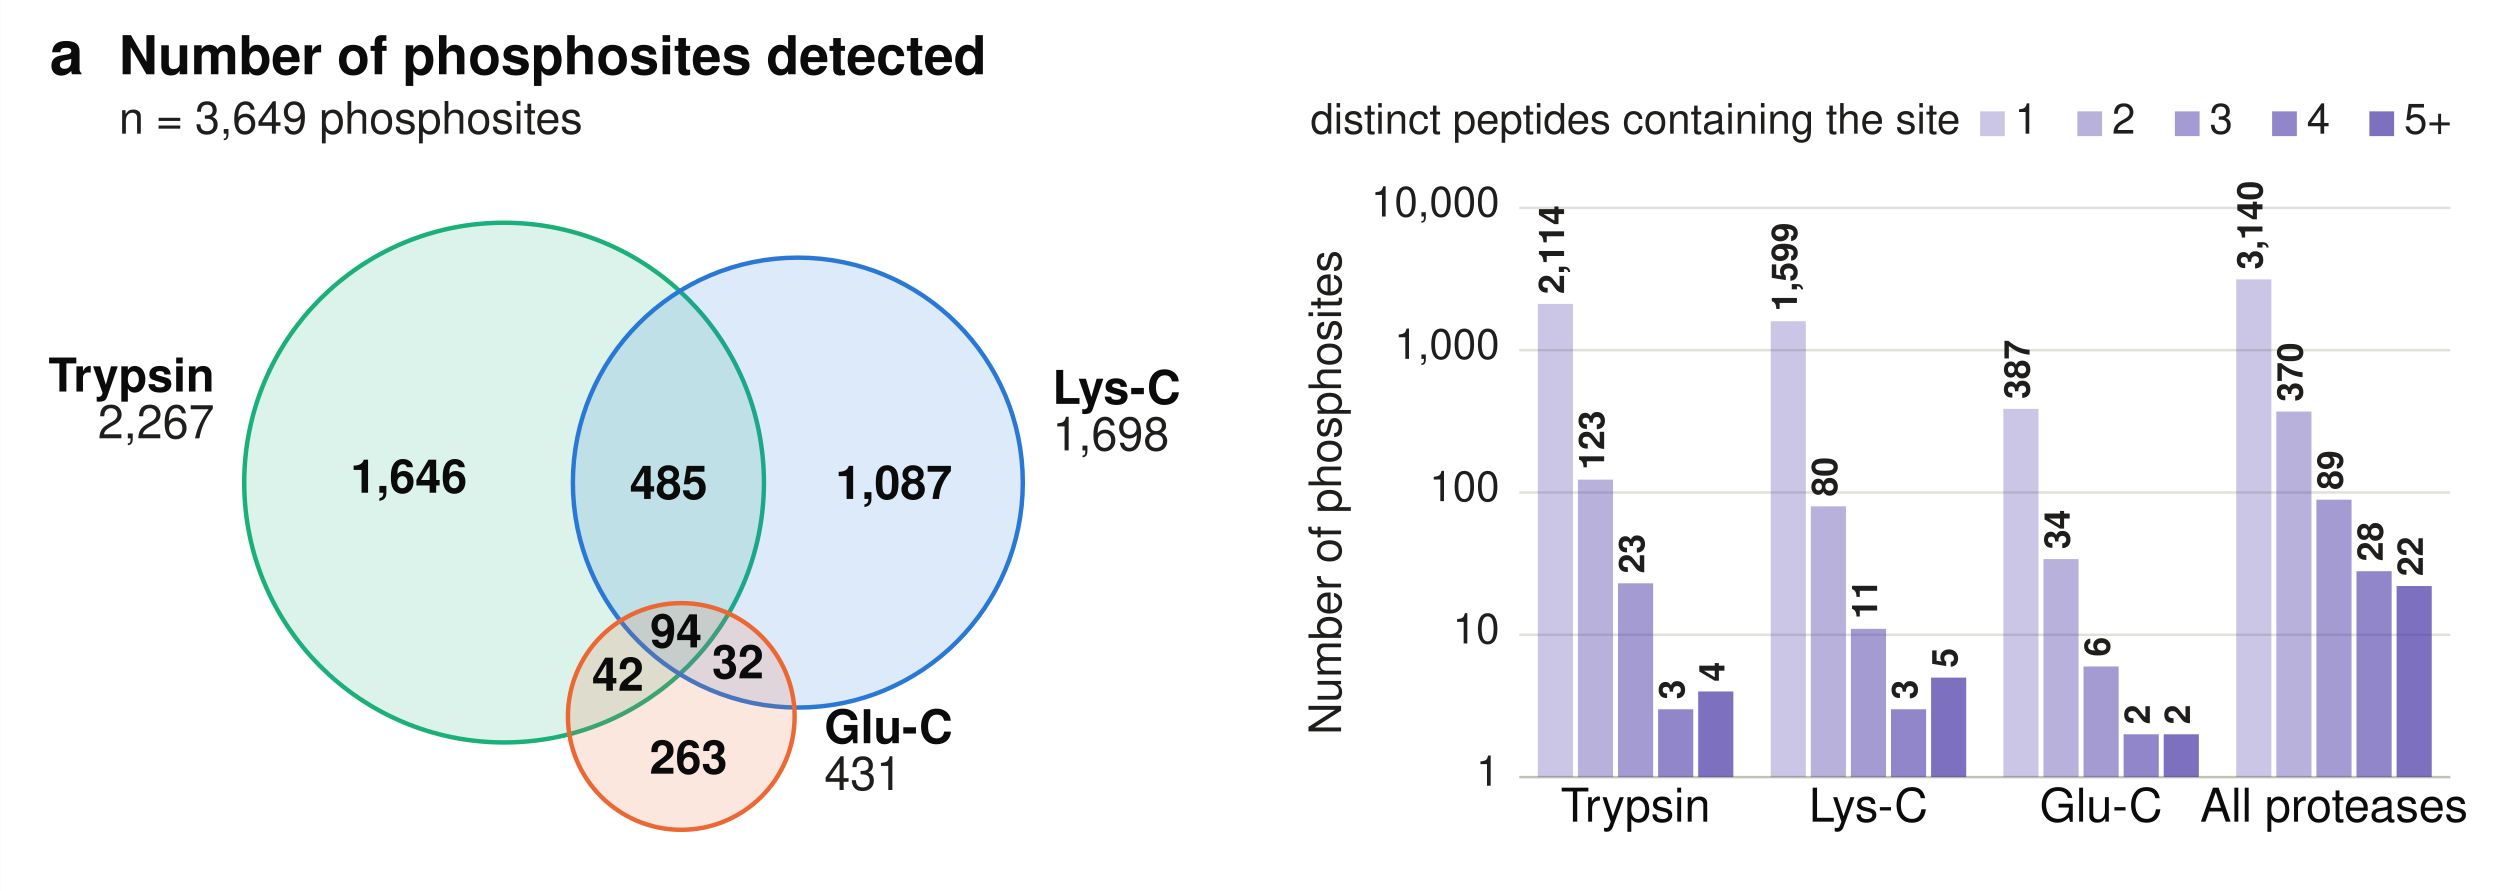
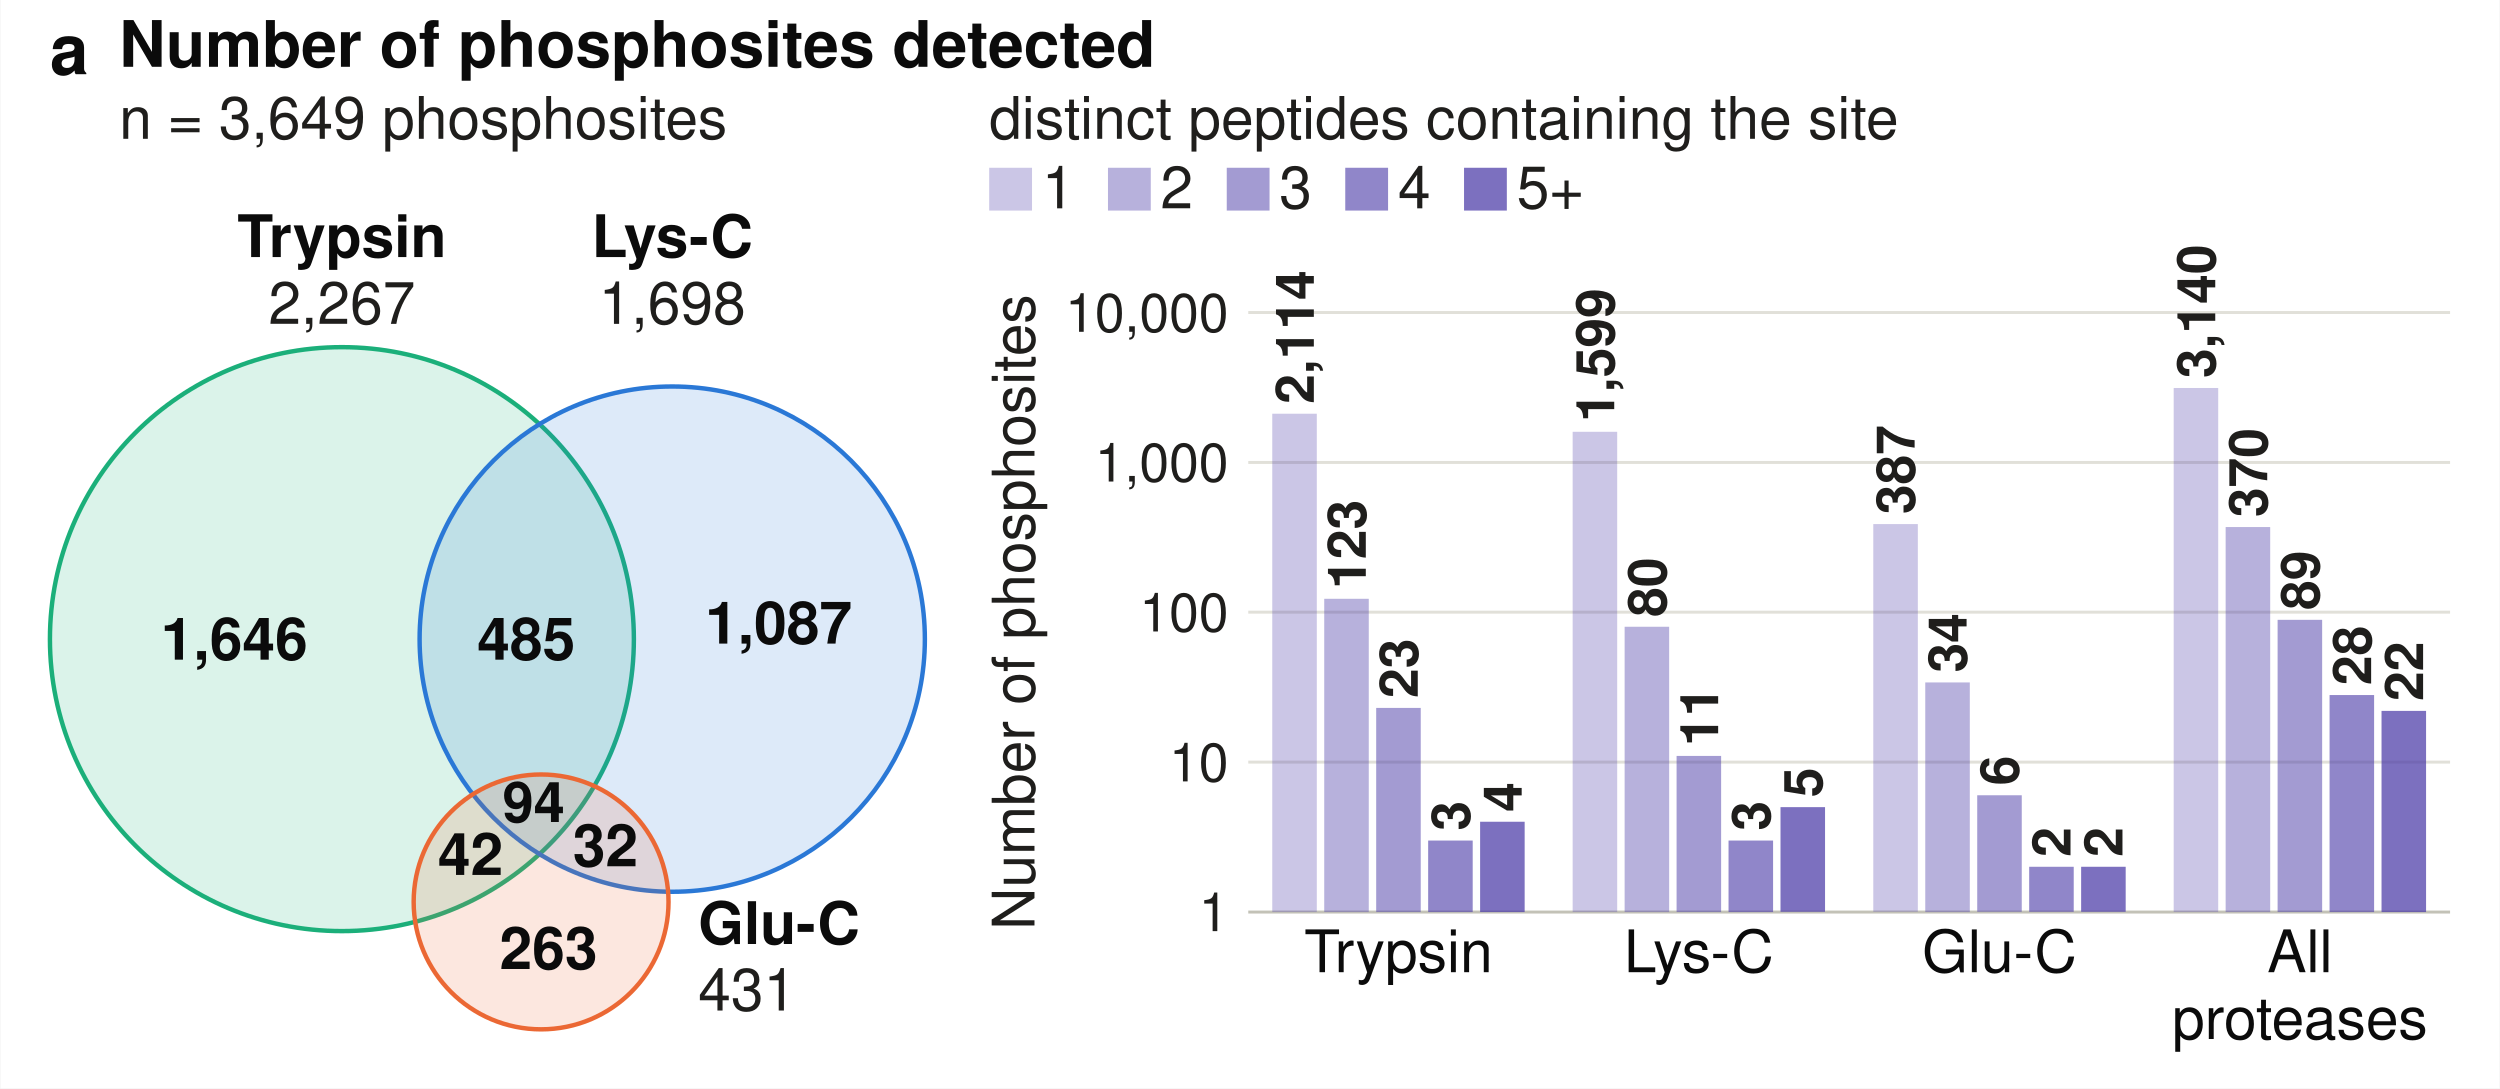
- <svg xmlns="http://www.w3.org/2000/svg" width="1215" height="433" viewBox="0 0 1010.0 360.0" font-family="system-ui, -apple-system, &quot;Segoe UI&quot;, Helvetica, Arial, sans-serif">
-   <rect width="1010.0" height="360.0" fill="#ffffff" />
-   <text x="20.0" y="30.0" font-size="24.51" fill="#0b0b0b" text-anchor="start" font-weight="600">a</text>
-   <text x="48.0" y="30.0" font-size="21.68" fill="#0b0b0b" text-anchor="start" font-weight="600">Number of phosphosites detected</text>
-   <text x="48.0" y="54.0" font-size="18.10" fill="#1f1e1c" text-anchor="start">n = 3,649 phosphosites</text>
-   <text x="792.0" y="54.0" font-size="16.96" fill="#1f1e1c" text-anchor="end">distinct peptides containing the site</text>
-   <rect x="800.0" y="45.0" width="10.0" height="10.0" fill="#4a3aa7" stroke="none" stroke-width="1.0" fill-opacity="0.288" />
-   <text x="814.0" y="54.0" font-size="16.96" fill="#1f1e1c" text-anchor="start">1</text>
-   <rect x="839.3" y="45.0" width="10.0" height="10.0" fill="#4a3aa7" stroke="none" stroke-width="1.0" fill-opacity="0.396" />
-   <text x="853.3" y="54.0" font-size="16.96" fill="#1f1e1c" text-anchor="start">2</text>
-   <rect x="878.7" y="45.0" width="10.0" height="10.0" fill="#4a3aa7" stroke="none" stroke-width="1.0" fill-opacity="0.504" />
-   <text x="892.7" y="54.0" font-size="16.96" fill="#1f1e1c" text-anchor="start">3</text>
-   <rect x="918.0" y="45.0" width="10.0" height="10.0" fill="#4a3aa7" stroke="none" stroke-width="1.0" fill-opacity="0.612" />
-   <text x="932.0" y="54.0" font-size="16.96" fill="#1f1e1c" text-anchor="start">4</text>
-   <rect x="957.3" y="45.0" width="10.0" height="10.0" fill="#4a3aa7" stroke="none" stroke-width="1.0" fill-opacity="0.72" />
-   <text x="971.3" y="54.0" font-size="16.96" fill="#1f1e1c" text-anchor="start">5+</text>
-   <circle cx="203.6" cy="195.0" r="105.0" fill="#1baf7a" fill-opacity="0.16" stroke="#1baf7a" stroke-width="1.8" />
-   <circle cx="322.3" cy="195.0" r="90.9" fill="#2a78d6" fill-opacity="0.16" stroke="#2a78d6" stroke-width="1.8" />
-   <circle cx="275.2" cy="289.5" r="45.8" fill="#eb6834" fill-opacity="0.16" stroke="#eb6834" stroke-width="1.8" />
-   <text x="165.1" y="199.1" font-size="18.85" fill="#0b0b0b" text-anchor="middle" font-weight="600">1,646</text>
-   <text x="361.1" y="201.6" font-size="18.85" fill="#0b0b0b" text-anchor="middle" font-weight="600">1,087</text>
-   <text x="278.1" y="312.6" font-size="18.85" fill="#0b0b0b" text-anchor="middle" font-weight="600">263</text>
-   <text x="270.1" y="201.6" font-size="18.85" fill="#0b0b0b" text-anchor="middle" font-weight="600">485</text>
-   <text x="249.6" y="279.1" font-size="18.85" fill="#0b0b0b" text-anchor="middle" font-weight="600">42</text>
-   <text x="298.1" y="274.1" font-size="18.85" fill="#0b0b0b" text-anchor="middle" font-weight="600">32</text>
-   <text x="273.1" y="261.6" font-size="18.85" fill="#0b0b0b" text-anchor="middle" font-weight="600">94</text>
-   <text x="86.6" y="158.2" font-size="18.85" fill="#0b0b0b" text-anchor="end" font-weight="600">Trypsin</text>
-   <text x="86.6" y="177.1" font-size="18.85" fill="#1f1e1c" text-anchor="end">2,267</text>
-   <text x="425.2" y="163.2" font-size="18.85" fill="#0b0b0b" text-anchor="start" font-weight="600">Lys-C</text>
-   <text x="425.2" y="182.0" font-size="18.85" fill="#1f1e1c" text-anchor="start">1,698</text>
-   <text x="333.0" y="300.3" font-size="18.85" fill="#0b0b0b" text-anchor="start" font-weight="600">Glu-C</text>
-   <text x="333.0" y="319.2" font-size="18.85" fill="#1f1e1c" text-anchor="start">431</text>
-   <line x1="613.8" y1="314.0" x2="990.0" y2="314.0" stroke="#c3c2b7" stroke-width="1" />
-   <text x="605.8" y="317.5" font-size="16.96" fill="#1f1e1c" text-anchor="end">1</text>
-   <line x1="613.8" y1="256.5" x2="990.0" y2="256.5" stroke="#e1e0d9" stroke-width="1" />
-   <text x="605.8" y="260.0" font-size="16.96" fill="#1f1e1c" text-anchor="end">10</text>
-   <line x1="613.8" y1="199.0" x2="990.0" y2="199.0" stroke="#e1e0d9" stroke-width="1" />
-   <text x="605.8" y="202.5" font-size="16.96" fill="#1f1e1c" text-anchor="end">100</text>
-   <line x1="613.8" y1="141.5" x2="990.0" y2="141.5" stroke="#e1e0d9" stroke-width="1" />
-   <text x="605.8" y="145.0" font-size="16.96" fill="#1f1e1c" text-anchor="end">1,000</text>
-   <line x1="613.8" y1="84.0" x2="990.0" y2="84.0" stroke="#e1e0d9" stroke-width="1" />
-   <text x="605.8" y="87.5" font-size="16.96" fill="#1f1e1c" text-anchor="end">10,000</text>
-   <text x="541.8" y="199.0" font-size="18.10" fill="#1f1e1c" text-anchor="middle" transform="rotate(-90.0 541.8 199.0)">Number of phosphosites</text>
-   <rect x="621.3" y="122.8" width="14.2" height="191.2" fill="#4a3aa7" stroke="none" stroke-width="1.0" fill-opacity="0.288" />
-   <text x="631.9" y="118.8" font-size="14.33" fill="#1f1e1c" text-anchor="start" font-weight="600" transform="rotate(-90.0 631.9 118.8)">2,114</text>
-   <rect x="637.5" y="193.8" width="14.2" height="120.2" fill="#4a3aa7" stroke="none" stroke-width="1.0" fill-opacity="0.396" />
-   <text x="648.1" y="189.8" font-size="14.33" fill="#1f1e1c" text-anchor="start" font-weight="600" transform="rotate(-90.0 648.1 189.8)">123</text>
-   <rect x="653.7" y="235.7" width="14.2" height="78.3" fill="#4a3aa7" stroke="none" stroke-width="1.0" fill-opacity="0.504" />
-   <text x="664.3" y="231.7" font-size="14.33" fill="#1f1e1c" text-anchor="start" font-weight="600" transform="rotate(-90.0 664.3 231.7)">23</text>
-   <rect x="669.9" y="286.6" width="14.2" height="27.4" fill="#4a3aa7" stroke="none" stroke-width="1.0" fill-opacity="0.612" />
-   <text x="680.5" y="282.6" font-size="14.33" fill="#1f1e1c" text-anchor="start" font-weight="600" transform="rotate(-90.0 680.5 282.6)">3</text>
-   <rect x="686.1" y="279.4" width="14.2" height="34.6" fill="#4a3aa7" stroke="none" stroke-width="1.0" fill-opacity="0.72" />
-   <text x="696.7" y="275.4" font-size="14.33" fill="#1f1e1c" text-anchor="start" font-weight="600" transform="rotate(-90.0 696.7 275.4)">4</text>
-   <text x="660.8" y="332.0" font-size="18.85" fill="#0b0b0b" text-anchor="middle">Trypsin</text>
-   <rect x="715.4" y="129.8" width="14.2" height="184.2" fill="#4a3aa7" stroke="none" stroke-width="1.0" fill-opacity="0.288" />
-   <text x="726.0" y="125.8" font-size="14.33" fill="#1f1e1c" text-anchor="start" font-weight="600" transform="rotate(-90.0 726.0 125.8)">1,599</text>
-   <rect x="731.6" y="204.6" width="14.2" height="109.4" fill="#4a3aa7" stroke="none" stroke-width="1.0" fill-opacity="0.396" />
-   <text x="742.2" y="200.6" font-size="14.33" fill="#1f1e1c" text-anchor="start" font-weight="600" transform="rotate(-90.0 742.2 200.6)">80</text>
-   <rect x="747.8" y="254.1" width="14.2" height="59.9" fill="#4a3aa7" stroke="none" stroke-width="1.0" fill-opacity="0.504" />
-   <text x="758.4" y="250.1" font-size="14.33" fill="#1f1e1c" text-anchor="start" font-weight="600" transform="rotate(-90.0 758.4 250.1)">11</text>
-   <rect x="764.0" y="286.6" width="14.2" height="27.4" fill="#4a3aa7" stroke="none" stroke-width="1.0" fill-opacity="0.612" />
-   <text x="774.6" y="282.6" font-size="14.33" fill="#1f1e1c" text-anchor="start" font-weight="600" transform="rotate(-90.0 774.6 282.6)">3</text>
-   <rect x="780.2" y="273.8" width="14.2" height="40.2" fill="#4a3aa7" stroke="none" stroke-width="1.0" fill-opacity="0.72" />
-   <text x="790.8" y="269.8" font-size="14.33" fill="#1f1e1c" text-anchor="start" font-weight="600" transform="rotate(-90.0 790.8 269.8)">5</text>
-   <text x="754.9" y="332.0" font-size="18.85" fill="#0b0b0b" text-anchor="middle">Lys-C</text>
-   <rect x="809.4" y="165.2" width="14.2" height="148.8" fill="#4a3aa7" stroke="none" stroke-width="1.0" fill-opacity="0.288" />
-   <text x="820.0" y="161.2" font-size="14.33" fill="#1f1e1c" text-anchor="start" font-weight="600" transform="rotate(-90.0 820.0 161.2)">387</text>
-   <rect x="825.6" y="225.9" width="14.2" height="88.1" fill="#4a3aa7" stroke="none" stroke-width="1.0" fill-opacity="0.396" />
-   <text x="836.2" y="221.9" font-size="14.33" fill="#1f1e1c" text-anchor="start" font-weight="600" transform="rotate(-90.0 836.2 221.9)">34</text>
-   <rect x="841.8" y="269.3" width="14.2" height="44.7" fill="#4a3aa7" stroke="none" stroke-width="1.0" fill-opacity="0.504" />
-   <text x="852.4" y="265.3" font-size="14.33" fill="#1f1e1c" text-anchor="start" font-weight="600" transform="rotate(-90.0 852.4 265.3)">6</text>
-   <rect x="858.0" y="296.7" width="14.2" height="17.3" fill="#4a3aa7" stroke="none" stroke-width="1.0" fill-opacity="0.612" />
-   <text x="868.6" y="292.7" font-size="14.33" fill="#1f1e1c" text-anchor="start" font-weight="600" transform="rotate(-90.0 868.6 292.7)">2</text>
-   <rect x="874.2" y="296.7" width="14.2" height="17.3" fill="#4a3aa7" stroke="none" stroke-width="1.0" fill-opacity="0.72" />
-   <text x="884.8" y="292.7" font-size="14.33" fill="#1f1e1c" text-anchor="start" font-weight="600" transform="rotate(-90.0 884.8 292.7)">2</text>
-   <text x="848.9" y="332.0" font-size="18.85" fill="#0b0b0b" text-anchor="middle">Glu-C</text>
-   <rect x="903.5" y="112.9" width="14.2" height="201.1" fill="#4a3aa7" stroke="none" stroke-width="1.0" fill-opacity="0.288" />
-   <text x="914.1" y="108.9" font-size="14.33" fill="#1f1e1c" text-anchor="start" font-weight="600" transform="rotate(-90.0 914.1 108.9)">3,140</text>
-   <rect x="919.7" y="166.3" width="14.2" height="147.7" fill="#4a3aa7" stroke="none" stroke-width="1.0" fill-opacity="0.396" />
-   <text x="930.3" y="162.3" font-size="14.33" fill="#1f1e1c" text-anchor="start" font-weight="600" transform="rotate(-90.0 930.3 162.3)">370</text>
-   <rect x="935.9" y="201.9" width="14.2" height="112.1" fill="#4a3aa7" stroke="none" stroke-width="1.0" fill-opacity="0.504" />
-   <text x="946.5" y="197.9" font-size="14.33" fill="#1f1e1c" text-anchor="start" font-weight="600" transform="rotate(-90.0 946.5 197.9)">89</text>
-   <rect x="952.1" y="230.8" width="14.2" height="83.2" fill="#4a3aa7" stroke="none" stroke-width="1.0" fill-opacity="0.612" />
-   <text x="962.7" y="226.8" font-size="14.33" fill="#1f1e1c" text-anchor="start" font-weight="600" transform="rotate(-90.0 962.7 226.8)">28</text>
-   <rect x="968.3" y="236.8" width="14.2" height="77.2" fill="#4a3aa7" stroke="none" stroke-width="1.0" fill-opacity="0.72" />
-   <text x="978.9" y="232.8" font-size="14.33" fill="#1f1e1c" text-anchor="start" font-weight="600" transform="rotate(-90.0 978.9 232.8)">22</text>
-   <text x="943.0" y="332.0" font-size="18.85" fill="#0b0b0b" text-anchor="middle">All proteases</text>
+ <svg xmlns="http://www.w3.org/2000/svg" width="1215" height="529" viewBox="0 0 1010.0 439.9" font-family="system-ui, -apple-system, &quot;Segoe UI&quot;, Helvetica, Arial, sans-serif">
+   <rect width="1010.0" height="439.9" fill="#ffffff" />
+   <text x="20.0" y="30.0" font-size="28.05" fill="#0b0b0b" text-anchor="start" font-weight="600">a</text>
+   <text x="48.0" y="27.0" font-size="25.90" fill="#0b0b0b" text-anchor="start" font-weight="600">Number of phosphosites detected</text>
+   <text x="48.0" y="56.1" font-size="23.74" fill="#1f1e1c" text-anchor="start">n = 3,649 phosphosites</text>
+   <text x="399.6" y="56.1" font-size="23.74" fill="#1f1e1c" text-anchor="start">distinct peptides containing the site</text>
+   <rect x="399.6" y="67.8" width="17.3" height="17.3" fill="#4a3aa7" stroke="none" stroke-width="1.0" fill-opacity="0.288" />
+   <text x="420.9" y="84.2" font-size="23.74" fill="#1f1e1c" text-anchor="start">1</text>
+   <rect x="447.6" y="67.8" width="17.3" height="17.3" fill="#4a3aa7" stroke="none" stroke-width="1.0" fill-opacity="0.396" />
+   <text x="468.8" y="84.2" font-size="23.74" fill="#1f1e1c" text-anchor="start">2</text>
+   <rect x="495.6" y="67.8" width="17.3" height="17.3" fill="#4a3aa7" stroke="none" stroke-width="1.0" fill-opacity="0.504" />
+   <text x="516.8" y="84.2" font-size="23.74" fill="#1f1e1c" text-anchor="start">3</text>
+   <rect x="543.5" y="67.8" width="17.3" height="17.3" fill="#4a3aa7" stroke="none" stroke-width="1.0" fill-opacity="0.612" />
+   <text x="564.8" y="84.2" font-size="23.74" fill="#1f1e1c" text-anchor="start">4</text>
+   <rect x="591.5" y="67.8" width="17.3" height="17.3" fill="#4a3aa7" stroke="none" stroke-width="1.0" fill-opacity="0.72" />
+   <text x="612.8" y="84.2" font-size="23.74" fill="#1f1e1c" text-anchor="start">5+</text>
+   <circle cx="138.0" cy="258.3" r="118.0" fill="#1baf7a" fill-opacity="0.16" stroke="#1baf7a" stroke-width="1.8" />
+   <circle cx="271.5" cy="258.3" r="102.1" fill="#2a78d6" fill-opacity="0.16" stroke="#2a78d6" stroke-width="1.8" />
+   <circle cx="218.5" cy="364.5" r="51.5" fill="#eb6834" fill-opacity="0.16" stroke="#eb6834" stroke-width="1.8" />
+   <text x="94.5" y="266.6" font-size="23.74" fill="#0b0b0b" text-anchor="middle" font-weight="600">1,646</text>
+   <text x="314.5" y="260.1" font-size="23.74" fill="#0b0b0b" text-anchor="middle" font-weight="600">1,087</text>
+   <text x="221.5" y="391.6" font-size="23.74" fill="#0b0b0b" text-anchor="middle" font-weight="600">263</text>
+   <text x="212.5" y="266.6" font-size="23.74" fill="#0b0b0b" text-anchor="middle" font-weight="600">485</text>
+   <text x="190.0" y="353.6" font-size="23.74" fill="#0b0b0b" text-anchor="middle" font-weight="600">42</text>
+   <text x="244.5" y="350.1" font-size="23.74" fill="#0b0b0b" text-anchor="middle" font-weight="600">32</text>
+   <text x="215.5" y="332.2" font-size="22.66" fill="#0b0b0b" text-anchor="middle" font-weight="600">94</text>
+   <text x="138.0" y="103.9" font-size="23.74" fill="#0b0b0b" text-anchor="middle" font-weight="600">Trypsin</text>
+   <text x="138.0" y="130.9" font-size="23.74" fill="#1f1e1c" text-anchor="middle">2,267</text>
+   <text x="271.5" y="103.9" font-size="23.74" fill="#0b0b0b" text-anchor="middle" font-weight="600">Lys-C</text>
+   <text x="271.5" y="130.9" font-size="23.74" fill="#1f1e1c" text-anchor="middle">1,698</text>
+   <text x="282.0" y="381.5" font-size="23.74" fill="#0b0b0b" text-anchor="start" font-weight="600">Glu-C</text>
+   <text x="282.0" y="408.4" font-size="23.74" fill="#1f1e1c" text-anchor="start">431</text>
+   <line x1="504.3" y1="368.6" x2="990.0" y2="368.6" stroke="#c3c2b7" stroke-width="1.2" />
+   <text x="496.3" y="376.3" font-size="21.58" fill="#1f1e1c" text-anchor="end">1</text>
+   <line x1="504.3" y1="308.0" x2="990.0" y2="308.0" stroke="#e1e0d9" stroke-width="1.2" />
+   <text x="496.3" y="315.8" font-size="21.58" fill="#1f1e1c" text-anchor="end">10</text>
+   <line x1="504.3" y1="247.4" x2="990.0" y2="247.4" stroke="#e1e0d9" stroke-width="1.2" />
+   <text x="496.3" y="255.2" font-size="21.58" fill="#1f1e1c" text-anchor="end">100</text>
+   <line x1="504.3" y1="186.9" x2="990.0" y2="186.9" stroke="#e1e0d9" stroke-width="1.2" />
+   <text x="496.3" y="194.6" font-size="21.58" fill="#1f1e1c" text-anchor="end">1,000</text>
+   <line x1="504.3" y1="126.3" x2="990.0" y2="126.3" stroke="#e1e0d9" stroke-width="1.2" />
+   <text x="496.3" y="134.1" font-size="21.58" fill="#1f1e1c" text-anchor="end">10,000</text>
+   <text x="417.9" y="247.4" font-size="23.74" fill="#1f1e1c" text-anchor="middle" transform="rotate(-90.0 417.9 247.4)">Number of phosphosites</text>
+   <rect x="514.0" y="167.2" width="18.0" height="201.4" fill="#4a3aa7" stroke="none" stroke-width="1.0" fill-opacity="0.288" />
+   <text x="530.8" y="163.2" font-size="21.58" fill="#1f1e1c" text-anchor="start" font-weight="600" transform="rotate(-90.0 530.8 163.2)">2,114</text>
+   <rect x="535.0" y="242.0" width="18.0" height="126.6" fill="#4a3aa7" stroke="none" stroke-width="1.0" fill-opacity="0.396" />
+   <text x="551.8" y="238.0" font-size="21.58" fill="#1f1e1c" text-anchor="start" font-weight="600" transform="rotate(-90.0 551.8 238.0)">123</text>
+   <rect x="556.0" y="286.1" width="18.0" height="82.5" fill="#4a3aa7" stroke="none" stroke-width="1.0" fill-opacity="0.504" />
+   <text x="572.8" y="282.1" font-size="21.58" fill="#1f1e1c" text-anchor="start" font-weight="600" transform="rotate(-90.0 572.8 282.1)">23</text>
+   <rect x="577.0" y="339.7" width="18.0" height="28.9" fill="#4a3aa7" stroke="none" stroke-width="1.0" fill-opacity="0.612" />
+   <text x="593.8" y="335.7" font-size="21.58" fill="#1f1e1c" text-anchor="start" font-weight="600" transform="rotate(-90.0 593.8 335.7)">3</text>
+   <rect x="598.0" y="332.1" width="18.0" height="36.5" fill="#4a3aa7" stroke="none" stroke-width="1.0" fill-opacity="0.72" />
+   <text x="614.8" y="328.1" font-size="21.58" fill="#1f1e1c" text-anchor="start" font-weight="600" transform="rotate(-90.0 614.8 328.1)">4</text>
+   <text x="565.0" y="392.9" font-size="23.74" fill="#0b0b0b" text-anchor="middle">Trypsin</text>
+   <rect x="635.4" y="174.5" width="18.0" height="194.1" fill="#4a3aa7" stroke="none" stroke-width="1.0" fill-opacity="0.288" />
+   <text x="652.2" y="170.5" font-size="21.58" fill="#1f1e1c" text-anchor="start" font-weight="600" transform="rotate(-90.0 652.2 170.5)">1,599</text>
+   <rect x="656.4" y="253.3" width="18.0" height="115.3" fill="#4a3aa7" stroke="none" stroke-width="1.0" fill-opacity="0.396" />
+   <text x="673.2" y="249.3" font-size="21.58" fill="#1f1e1c" text-anchor="start" font-weight="600" transform="rotate(-90.0 673.2 249.3)">80</text>
+   <rect x="677.4" y="305.5" width="18.0" height="63.1" fill="#4a3aa7" stroke="none" stroke-width="1.0" fill-opacity="0.504" />
+   <text x="694.2" y="301.5" font-size="21.58" fill="#1f1e1c" text-anchor="start" font-weight="600" transform="rotate(-90.0 694.2 301.5)">11</text>
+   <rect x="698.4" y="339.7" width="18.0" height="28.9" fill="#4a3aa7" stroke="none" stroke-width="1.0" fill-opacity="0.612" />
+   <text x="715.2" y="335.7" font-size="21.58" fill="#1f1e1c" text-anchor="start" font-weight="600" transform="rotate(-90.0 715.2 335.7)">3</text>
+   <rect x="719.4" y="326.2" width="18.0" height="42.3" fill="#4a3aa7" stroke="none" stroke-width="1.0" fill-opacity="0.72" />
+   <text x="736.2" y="322.2" font-size="21.58" fill="#1f1e1c" text-anchor="start" font-weight="600" transform="rotate(-90.0 736.2 322.2)">5</text>
+   <text x="686.4" y="392.9" font-size="23.74" fill="#0b0b0b" text-anchor="middle">Lys-C</text>
+   <rect x="756.9" y="211.8" width="18.0" height="156.7" fill="#4a3aa7" stroke="none" stroke-width="1.0" fill-opacity="0.288" />
+   <text x="773.6" y="207.8" font-size="21.58" fill="#1f1e1c" text-anchor="start" font-weight="600" transform="rotate(-90.0 773.6 207.8)">387</text>
+   <rect x="777.9" y="275.8" width="18.0" height="92.8" fill="#4a3aa7" stroke="none" stroke-width="1.0" fill-opacity="0.396" />
+   <text x="794.6" y="271.8" font-size="21.58" fill="#1f1e1c" text-anchor="start" font-weight="600" transform="rotate(-90.0 794.6 271.8)">34</text>
+   <rect x="798.9" y="321.4" width="18.0" height="47.1" fill="#4a3aa7" stroke="none" stroke-width="1.0" fill-opacity="0.504" />
+   <text x="815.6" y="317.4" font-size="21.58" fill="#1f1e1c" text-anchor="start" font-weight="600" transform="rotate(-90.0 815.6 317.4)">6</text>
+   <rect x="819.9" y="350.3" width="18.0" height="18.2" fill="#4a3aa7" stroke="none" stroke-width="1.0" fill-opacity="0.612" />
+   <text x="836.6" y="346.3" font-size="21.58" fill="#1f1e1c" text-anchor="start" font-weight="600" transform="rotate(-90.0 836.6 346.3)">2</text>
+   <rect x="840.9" y="350.3" width="18.0" height="18.2" fill="#4a3aa7" stroke="none" stroke-width="1.0" fill-opacity="0.72" />
+   <text x="857.6" y="346.3" font-size="21.58" fill="#1f1e1c" text-anchor="start" font-weight="600" transform="rotate(-90.0 857.6 346.3)">2</text>
+   <text x="807.9" y="392.9" font-size="23.74" fill="#0b0b0b" text-anchor="middle">Glu-C</text>
+   <rect x="878.3" y="156.8" width="18.0" height="211.8" fill="#4a3aa7" stroke="none" stroke-width="1.0" fill-opacity="0.288" />
+   <text x="895.1" y="152.8" font-size="21.58" fill="#1f1e1c" text-anchor="start" font-weight="600" transform="rotate(-90.0 895.1 152.8)">3,140</text>
+   <rect x="899.3" y="213.0" width="18.0" height="155.6" fill="#4a3aa7" stroke="none" stroke-width="1.0" fill-opacity="0.396" />
+   <text x="916.1" y="209.0" font-size="21.58" fill="#1f1e1c" text-anchor="start" font-weight="600" transform="rotate(-90.0 916.1 209.0)">370</text>
+   <rect x="920.3" y="250.5" width="18.0" height="118.1" fill="#4a3aa7" stroke="none" stroke-width="1.0" fill-opacity="0.504" />
+   <text x="937.1" y="246.5" font-size="21.58" fill="#1f1e1c" text-anchor="start" font-weight="600" transform="rotate(-90.0 937.1 246.5)">89</text>
+   <rect x="941.3" y="280.9" width="18.0" height="87.7" fill="#4a3aa7" stroke="none" stroke-width="1.0" fill-opacity="0.612" />
+   <text x="958.1" y="276.9" font-size="21.58" fill="#1f1e1c" text-anchor="start" font-weight="600" transform="rotate(-90.0 958.1 276.9)">28</text>
+   <rect x="962.3" y="287.3" width="18.0" height="81.3" fill="#4a3aa7" stroke="none" stroke-width="1.0" fill-opacity="0.72" />
+   <text x="979.1" y="283.3" font-size="21.58" fill="#1f1e1c" text-anchor="start" font-weight="600" transform="rotate(-90.0 979.1 283.3)">22</text>
+   <text x="929.3" y="392.9" font-size="23.74" fill="#0b0b0b" text-anchor="middle">All</text>
+   <text x="929.3" y="419.9" font-size="23.74" fill="#0b0b0b" text-anchor="middle">proteases</text>
</svg>
